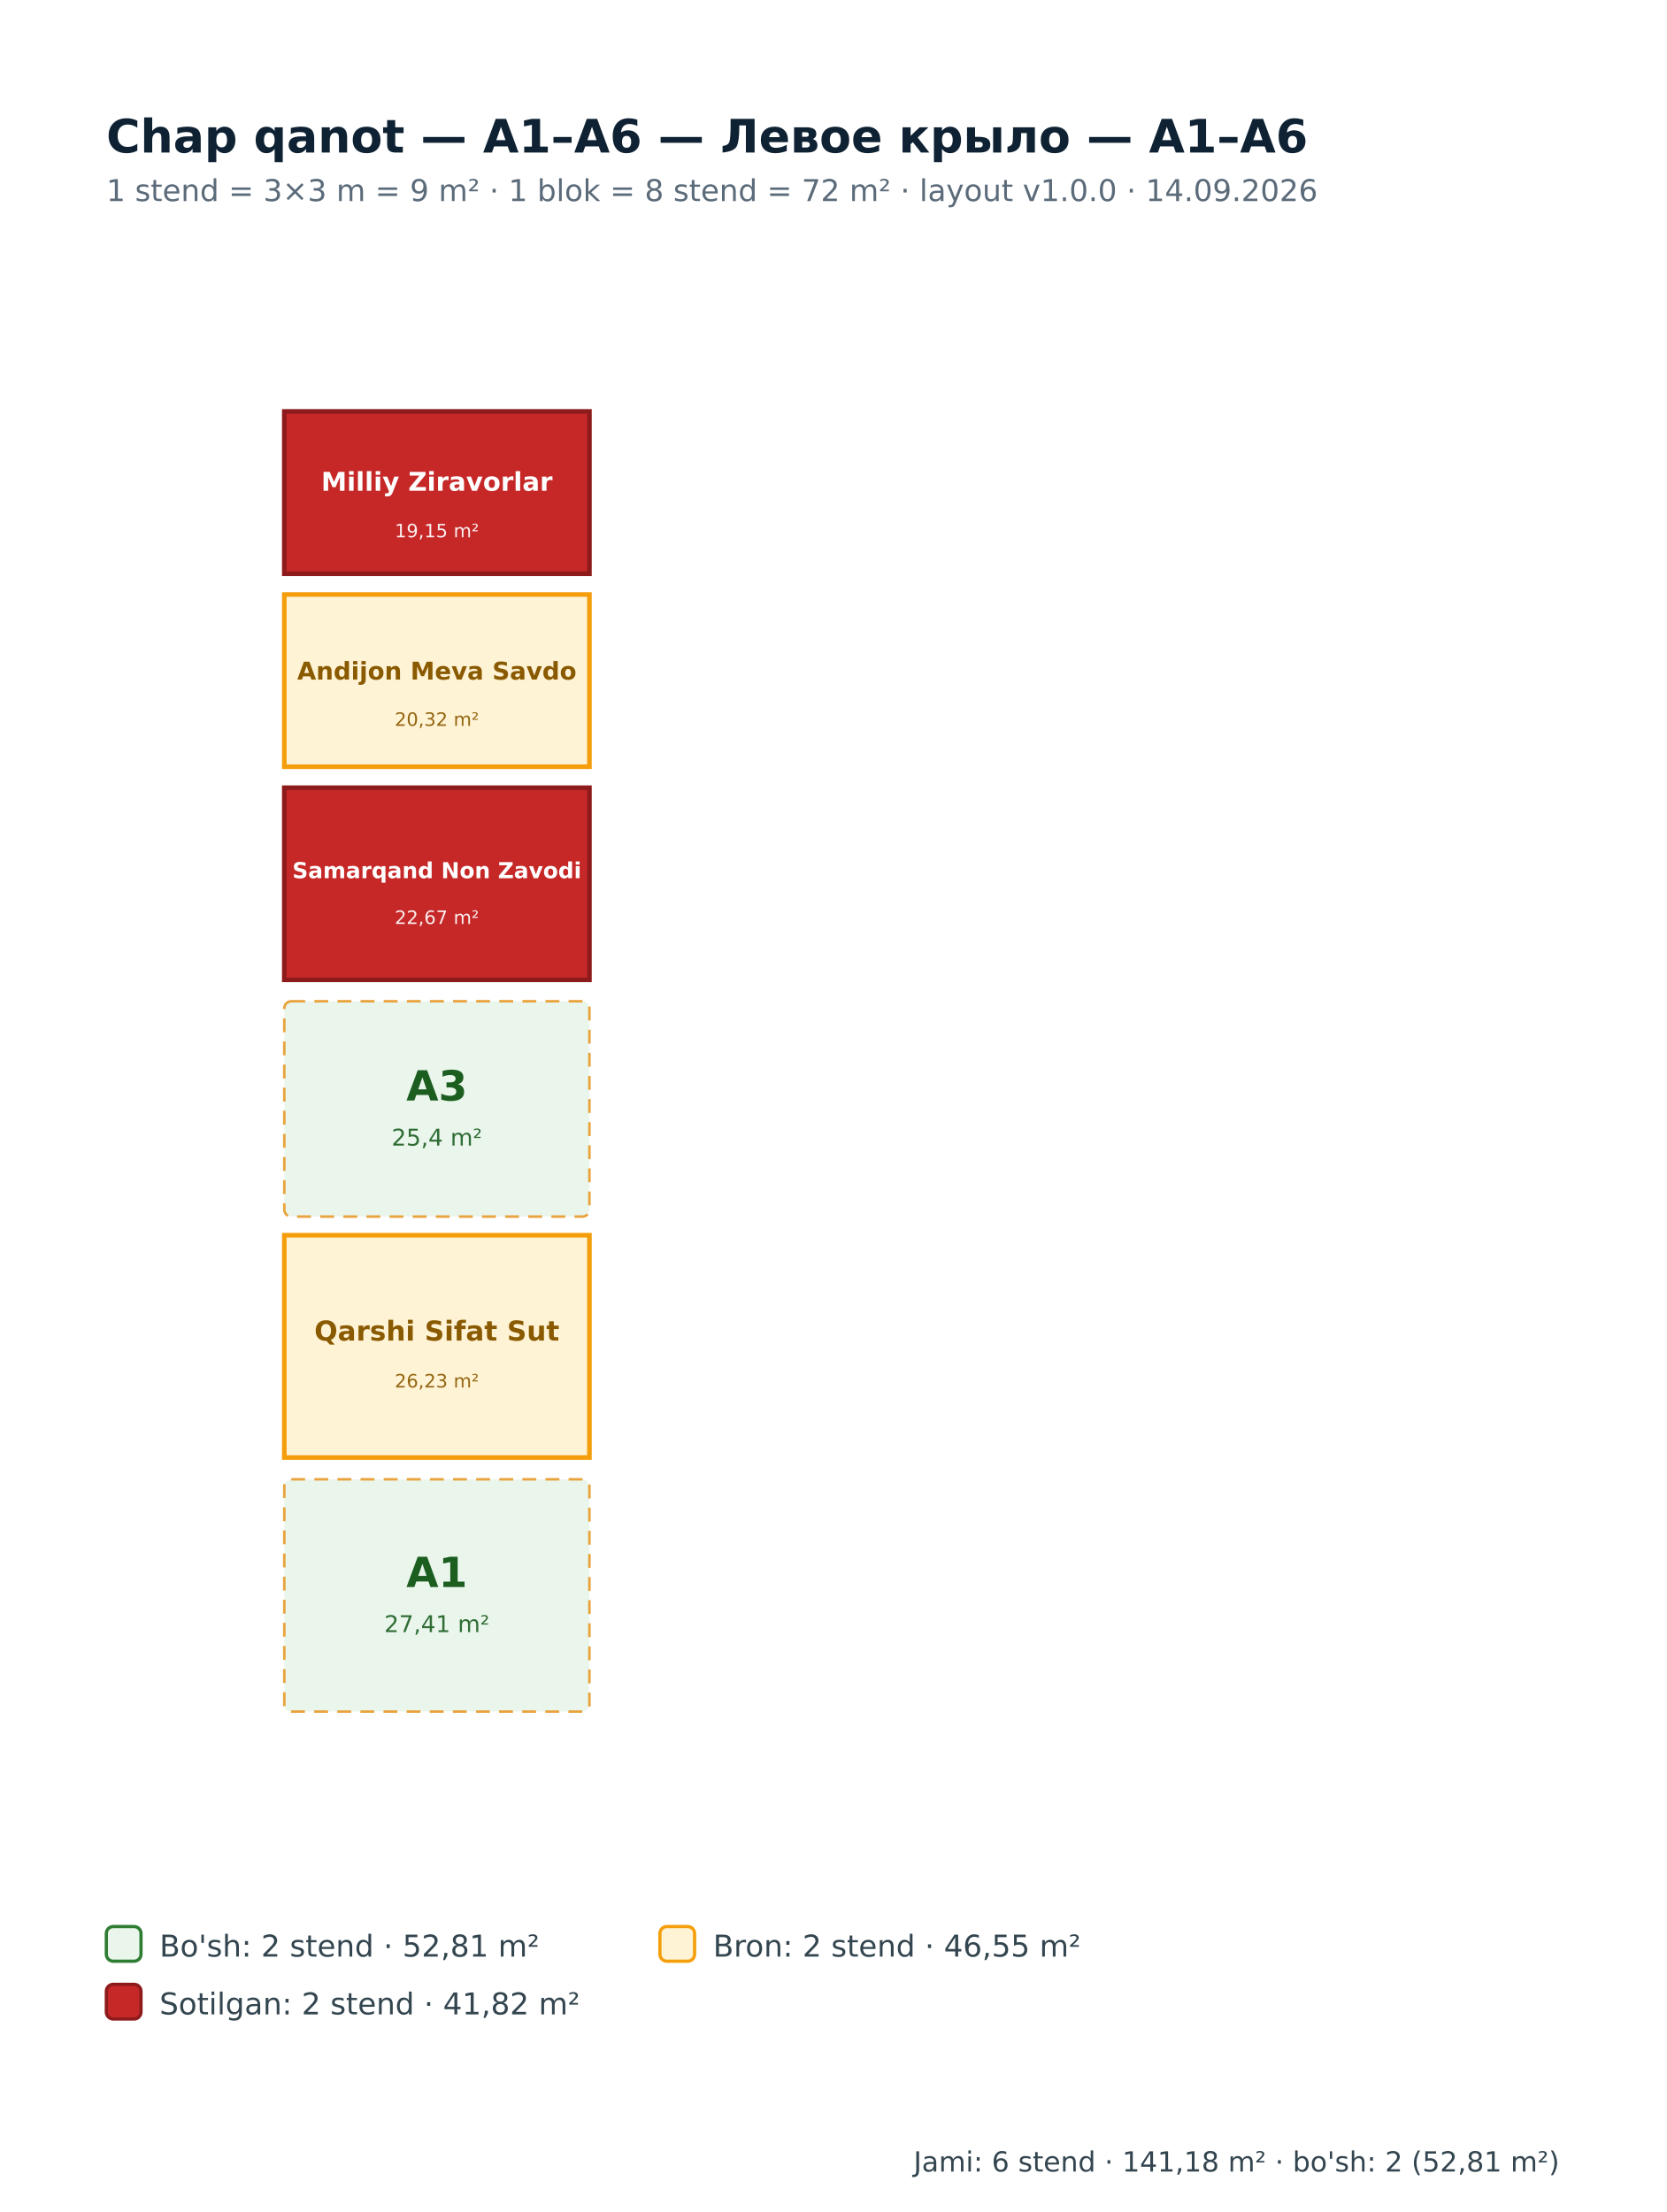
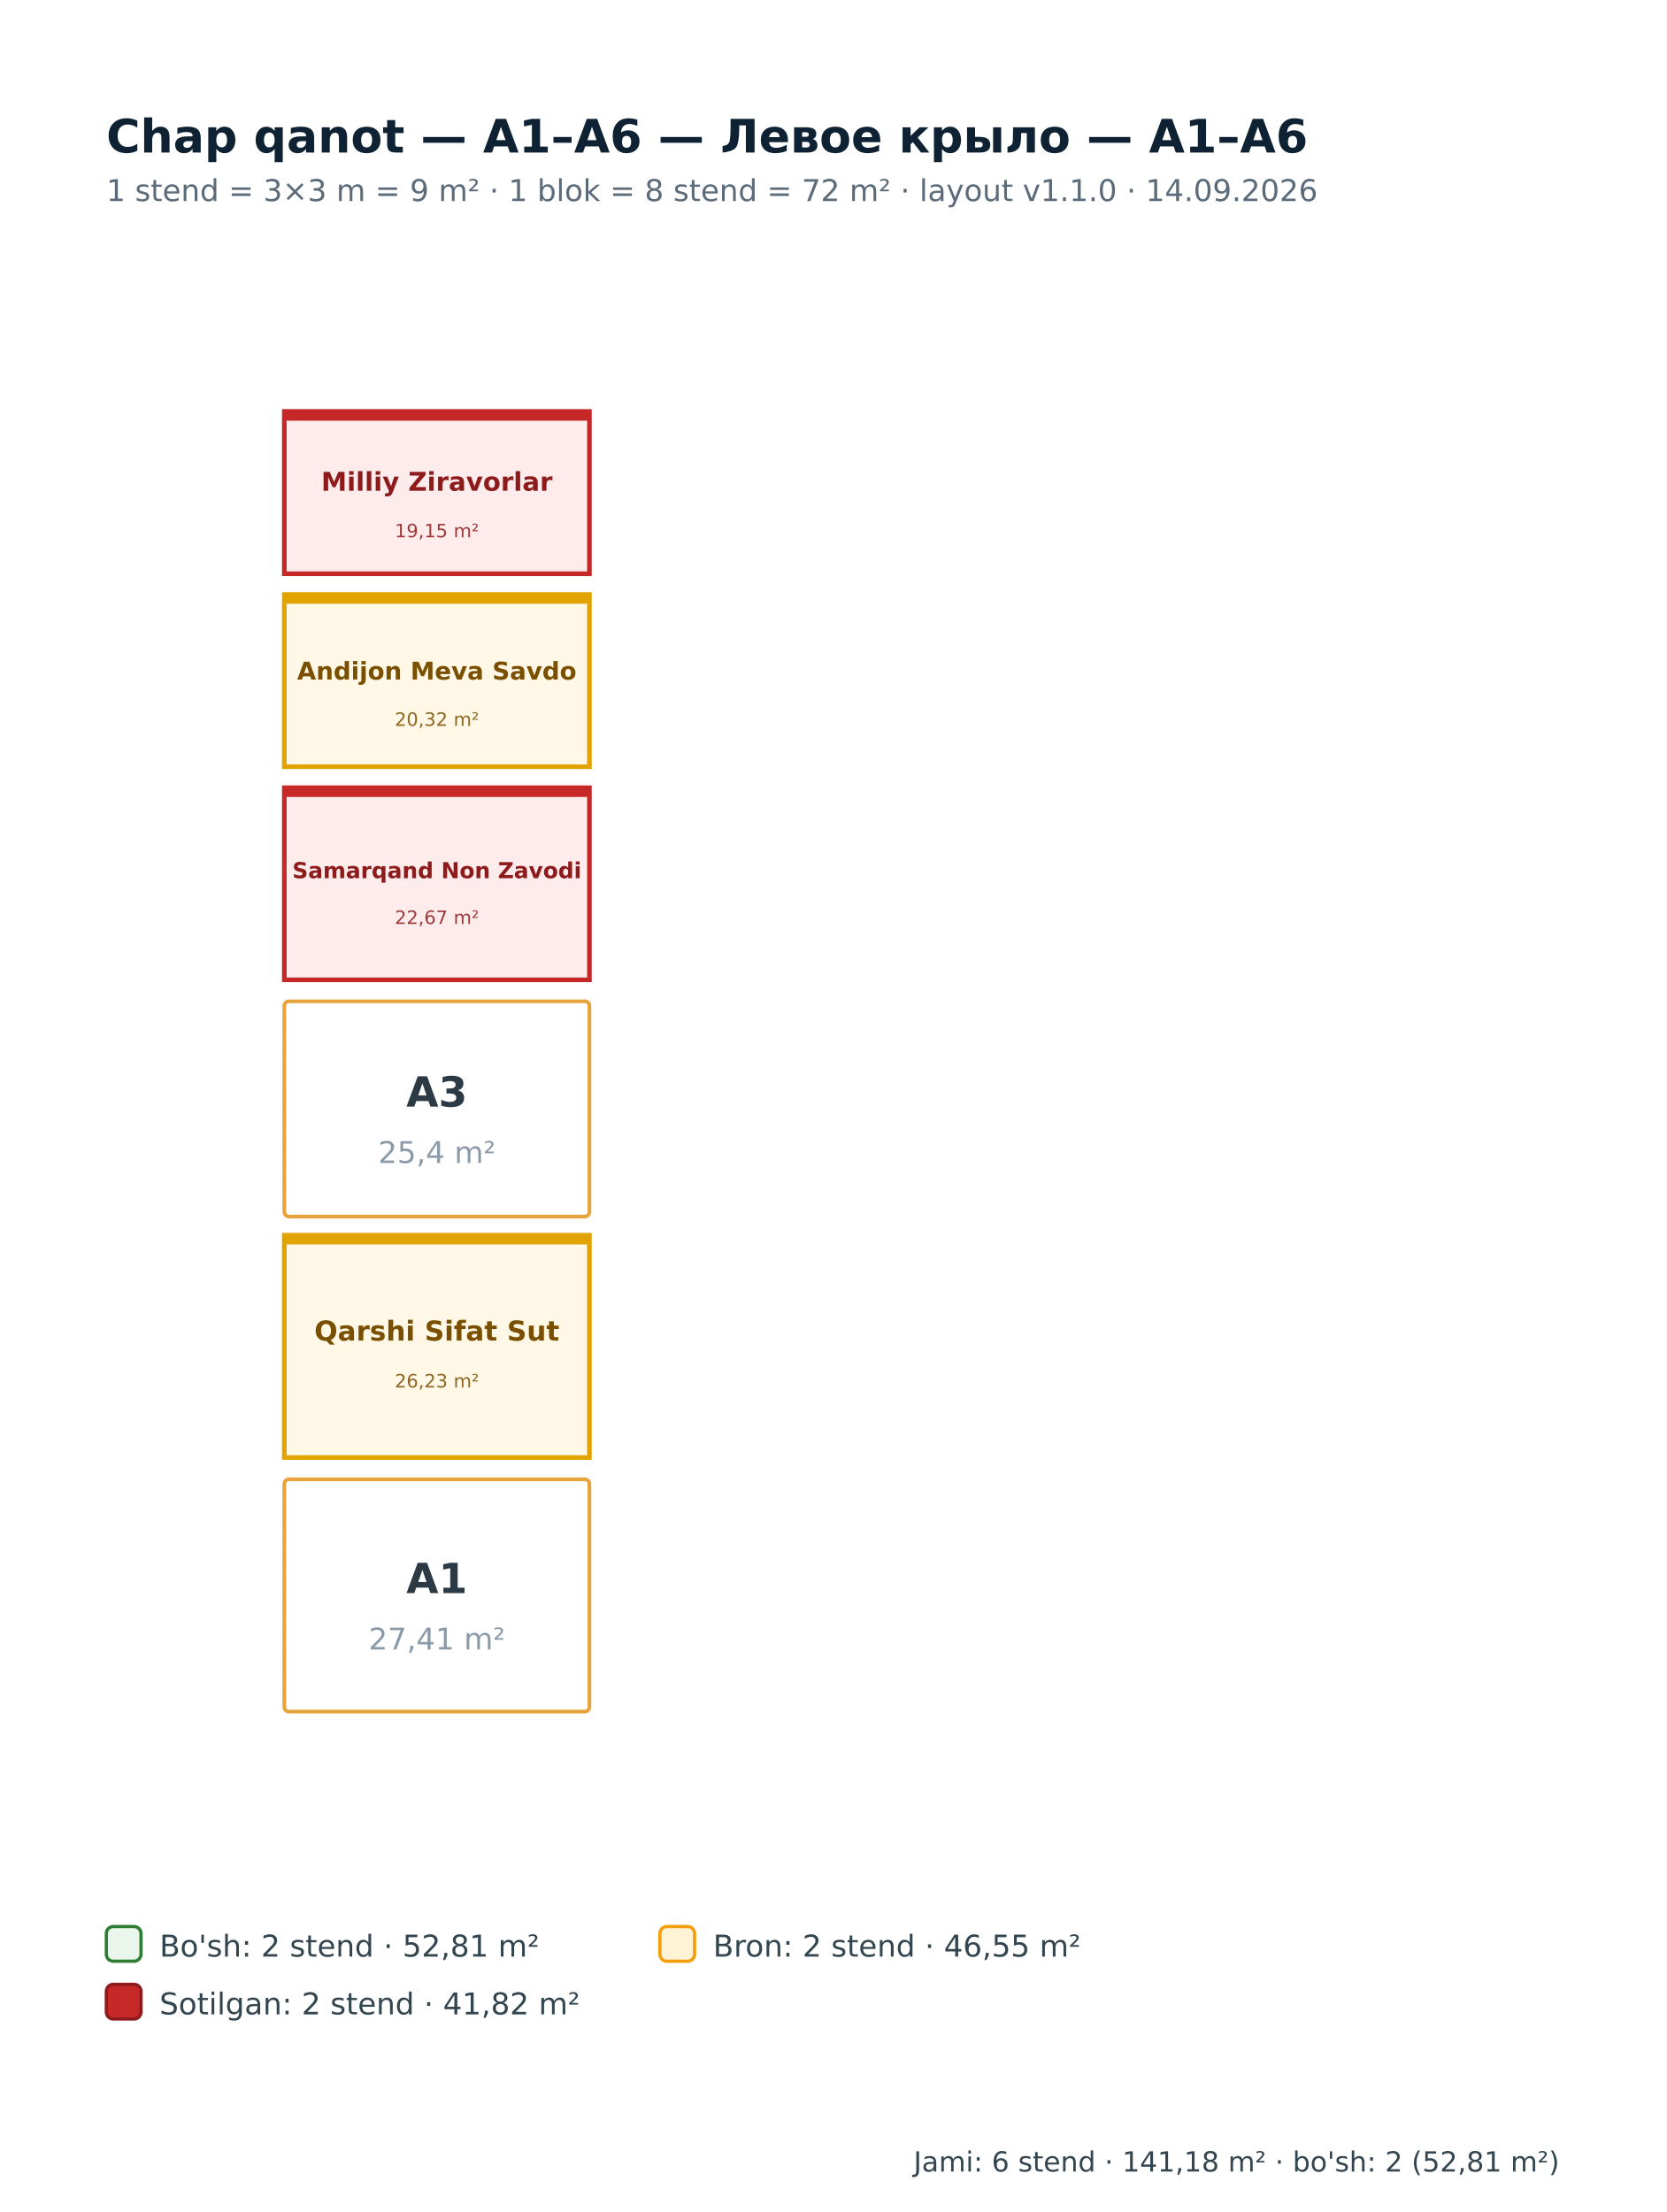
<svg xmlns="http://www.w3.org/2000/svg" width="721" height="957" viewBox="0 0 721 957" font-family="DejaVu Sans, Helvetica, Arial, sans-serif">
  <rect width="721" height="957" fill="#ffffff" />
  <text x="46" y="66" font-size="20" font-weight="bold" fill="#0f2233">Chap qanot — A1–A6 — Левое крыло — A1–A6</text>
-   <text x="46" y="87" font-size="13" fill="#5b6b7a">1 stend = 3×3 m = 9 m² · 1 blok = 8 stend = 72 m² · layout v1.0.0 · 14.09.2026</text>
+   <text x="46" y="87" font-size="13" fill="#5b6b7a">1 stend = 3×3 m = 9 m² · 1 blok = 8 stend = 72 m² · layout v1.1.0 · 14.09.2026</text>
  <rect x="123.00" y="433.20" width="132.00" height="93.13" rx="3" fill="#eaf6ec" stroke="#E8A33D" stroke-width="1.1" stroke-dasharray="6 4" />
-   <text x="189.00" y="476.13" font-size="18.00" font-weight="bold" fill="#1b5e20" text-anchor="middle">A3</text>
-   <text x="189.00" y="495.63" font-size="10.00" fill="#1b5e20" text-anchor="middle" opacity="0.9">25,4 m²</text>
+   <rect x="123.00" y="433.20" width="132.00" height="93.13" rx="2" fill="#ffffff" stroke="#E8A33D" stroke-width="1.6" />
+   <text x="189.00" y="478.76" font-size="18.00" font-weight="bold" fill="#2b3a45" text-anchor="middle">A3</text>
+   <text x="189.00" y="503.16" font-size="12.96" fill="#8a9aa8" text-anchor="middle">25,4 m²</text>
  <rect x="123.00" y="640.00" width="132.00" height="100.50" rx="3" fill="#eaf6ec" stroke="#E8A33D" stroke-width="1.1" stroke-dasharray="6 4" />
-   <text x="189.00" y="686.62" font-size="18.00" font-weight="bold" fill="#1b5e20" text-anchor="middle">A1</text>
-   <text x="189.00" y="706.12" font-size="10.00" fill="#1b5e20" text-anchor="middle" opacity="0.9">27,41 m²</text>
-   <path d="M123 178L255 178L255 248.224L123 248.224Z" fill="#c62828" stroke="#8e1b1b" stroke-width="2" />
-   <text x="189.00" y="212.32" font-size="11.19" font-weight="bold" fill="#ffffff" text-anchor="middle">Milliy Ziravorlar</text>
-   <text x="189.00" y="232.46" font-size="8.00" fill="#ffffff" text-anchor="middle" opacity="0.92">19,15 m²</text>
-   <path d="M123 257.2L255 257.2L255 331.714L123 331.714Z" fill="#fff3d6" stroke="#f59e0b" stroke-width="2" />
-   <text x="189.00" y="294.01" font-size="10.57" font-weight="bold" fill="#8a5a00" text-anchor="middle">Andijon Meva Savdo</text>
-   <text x="189.00" y="314.04" font-size="8.00" fill="#8a5a00" text-anchor="middle" opacity="0.92">20,32 m²</text>
-   <path d="M123 340.8L255 340.8L255 423.916L123 423.916Z" fill="#c62828" stroke="#8e1b1b" stroke-width="2" />
-   <text x="189.00" y="379.93" font-size="9.51" font-weight="bold" fill="#ffffff" text-anchor="middle">Samarqand Non Zavodi</text>
-   <text x="189.00" y="399.75" font-size="8.00" fill="#ffffff" text-anchor="middle" opacity="0.92">22,67 m²</text>
-   <path d="M123 534.4L255 534.4L255 630.584L123 630.584Z" fill="#fff3d6" stroke="#f59e0b" stroke-width="2" />
-   <text x="189.00" y="580.00" font-size="11.88" font-weight="bold" fill="#8a5a00" text-anchor="middle">Qarshi Sifat Sut</text>
-   <text x="189.00" y="600.28" font-size="8.00" fill="#8a5a00" text-anchor="middle" opacity="0.92">26,23 m²</text>
+   <rect x="123.00" y="640.00" width="132.00" height="100.50" rx="2" fill="#ffffff" stroke="#E8A33D" stroke-width="1.6" />
+   <text x="189.00" y="689.25" font-size="18.00" font-weight="bold" fill="#2b3a45" text-anchor="middle">A1</text>
+   <text x="189.00" y="713.65" font-size="12.96" fill="#8a9aa8" text-anchor="middle">27,41 m²</text>
+   <path d="M123 178L255 178L255 248.224L123 248.224Z" fill="#fdeceb" stroke="#c62828" stroke-width="2" />
+   <rect x="123.00" y="178.00" width="132.00" height="4" rx="1.5" fill="#c62828" />
+   <text x="189.00" y="212.32" font-size="11.19" font-weight="bold" fill="#8e1b1b" text-anchor="middle">Milliy Ziravorlar</text>
+   <text x="189.00" y="232.46" font-size="8.00" fill="#8e1b1b" text-anchor="middle" opacity="0.85">19,15 m²</text>
+   <path d="M123 257.2L255 257.2L255 331.714L123 331.714Z" fill="#fff8e6" stroke="#e0a300" stroke-width="2" />
+   <rect x="123.00" y="257.20" width="132.00" height="4" rx="1.5" fill="#e0a300" />
+   <text x="189.00" y="294.01" font-size="10.57" font-weight="bold" fill="#7a4f00" text-anchor="middle">Andijon Meva Savdo</text>
+   <text x="189.00" y="314.04" font-size="8.00" fill="#7a4f00" text-anchor="middle" opacity="0.85">20,32 m²</text>
+   <path d="M123 340.8L255 340.8L255 423.916L123 423.916Z" fill="#fdeceb" stroke="#c62828" stroke-width="2" />
+   <rect x="123.00" y="340.80" width="132.00" height="4" rx="1.5" fill="#c62828" />
+   <text x="189.00" y="379.93" font-size="9.51" font-weight="bold" fill="#8e1b1b" text-anchor="middle">Samarqand Non Zavodi</text>
+   <text x="189.00" y="399.75" font-size="8.00" fill="#8e1b1b" text-anchor="middle" opacity="0.85">22,67 m²</text>
+   <path d="M123 534.4L255 534.4L255 630.584L123 630.584Z" fill="#fff8e6" stroke="#e0a300" stroke-width="2" />
+   <rect x="123.00" y="534.40" width="132.00" height="4" rx="1.5" fill="#e0a300" />
+   <text x="189.00" y="580.00" font-size="11.88" font-weight="bold" fill="#7a4f00" text-anchor="middle">Qarshi Sifat Sut</text>
+   <text x="189.00" y="600.28" font-size="8.00" fill="#7a4f00" text-anchor="middle" opacity="0.85">26,23 m²</text>
  <rect x="46.00" y="833.50" width="15" height="15" rx="3" fill="#eaf6ec" stroke="#2e7d32" stroke-width="1.4" />
  <text x="69.00" y="846.50" font-size="13" fill="#33454f">Bo'sh: 2 stend · 52,81 m²</text>
  <rect x="285.50" y="833.50" width="15" height="15" rx="3" fill="#fff3d6" stroke="#f59e0b" stroke-width="1.4" />
  <text x="308.50" y="846.50" font-size="13" fill="#33454f">Bron: 2 stend · 46,55 m²</text>
  <rect x="46.00" y="858.50" width="15" height="15" rx="3" fill="#c62828" stroke="#8e1b1b" stroke-width="1.4" />
  <text x="69.00" y="871.50" font-size="13" fill="#33454f">Sotilgan: 2 stend · 41,82 m²</text>
  <text x="674.68" y="939.496" font-size="12" fill="#33454f" text-anchor="end">Jami: 6 stend · 141,18 m² · bo'sh: 2 (52,81 m²)</text>
</svg>
